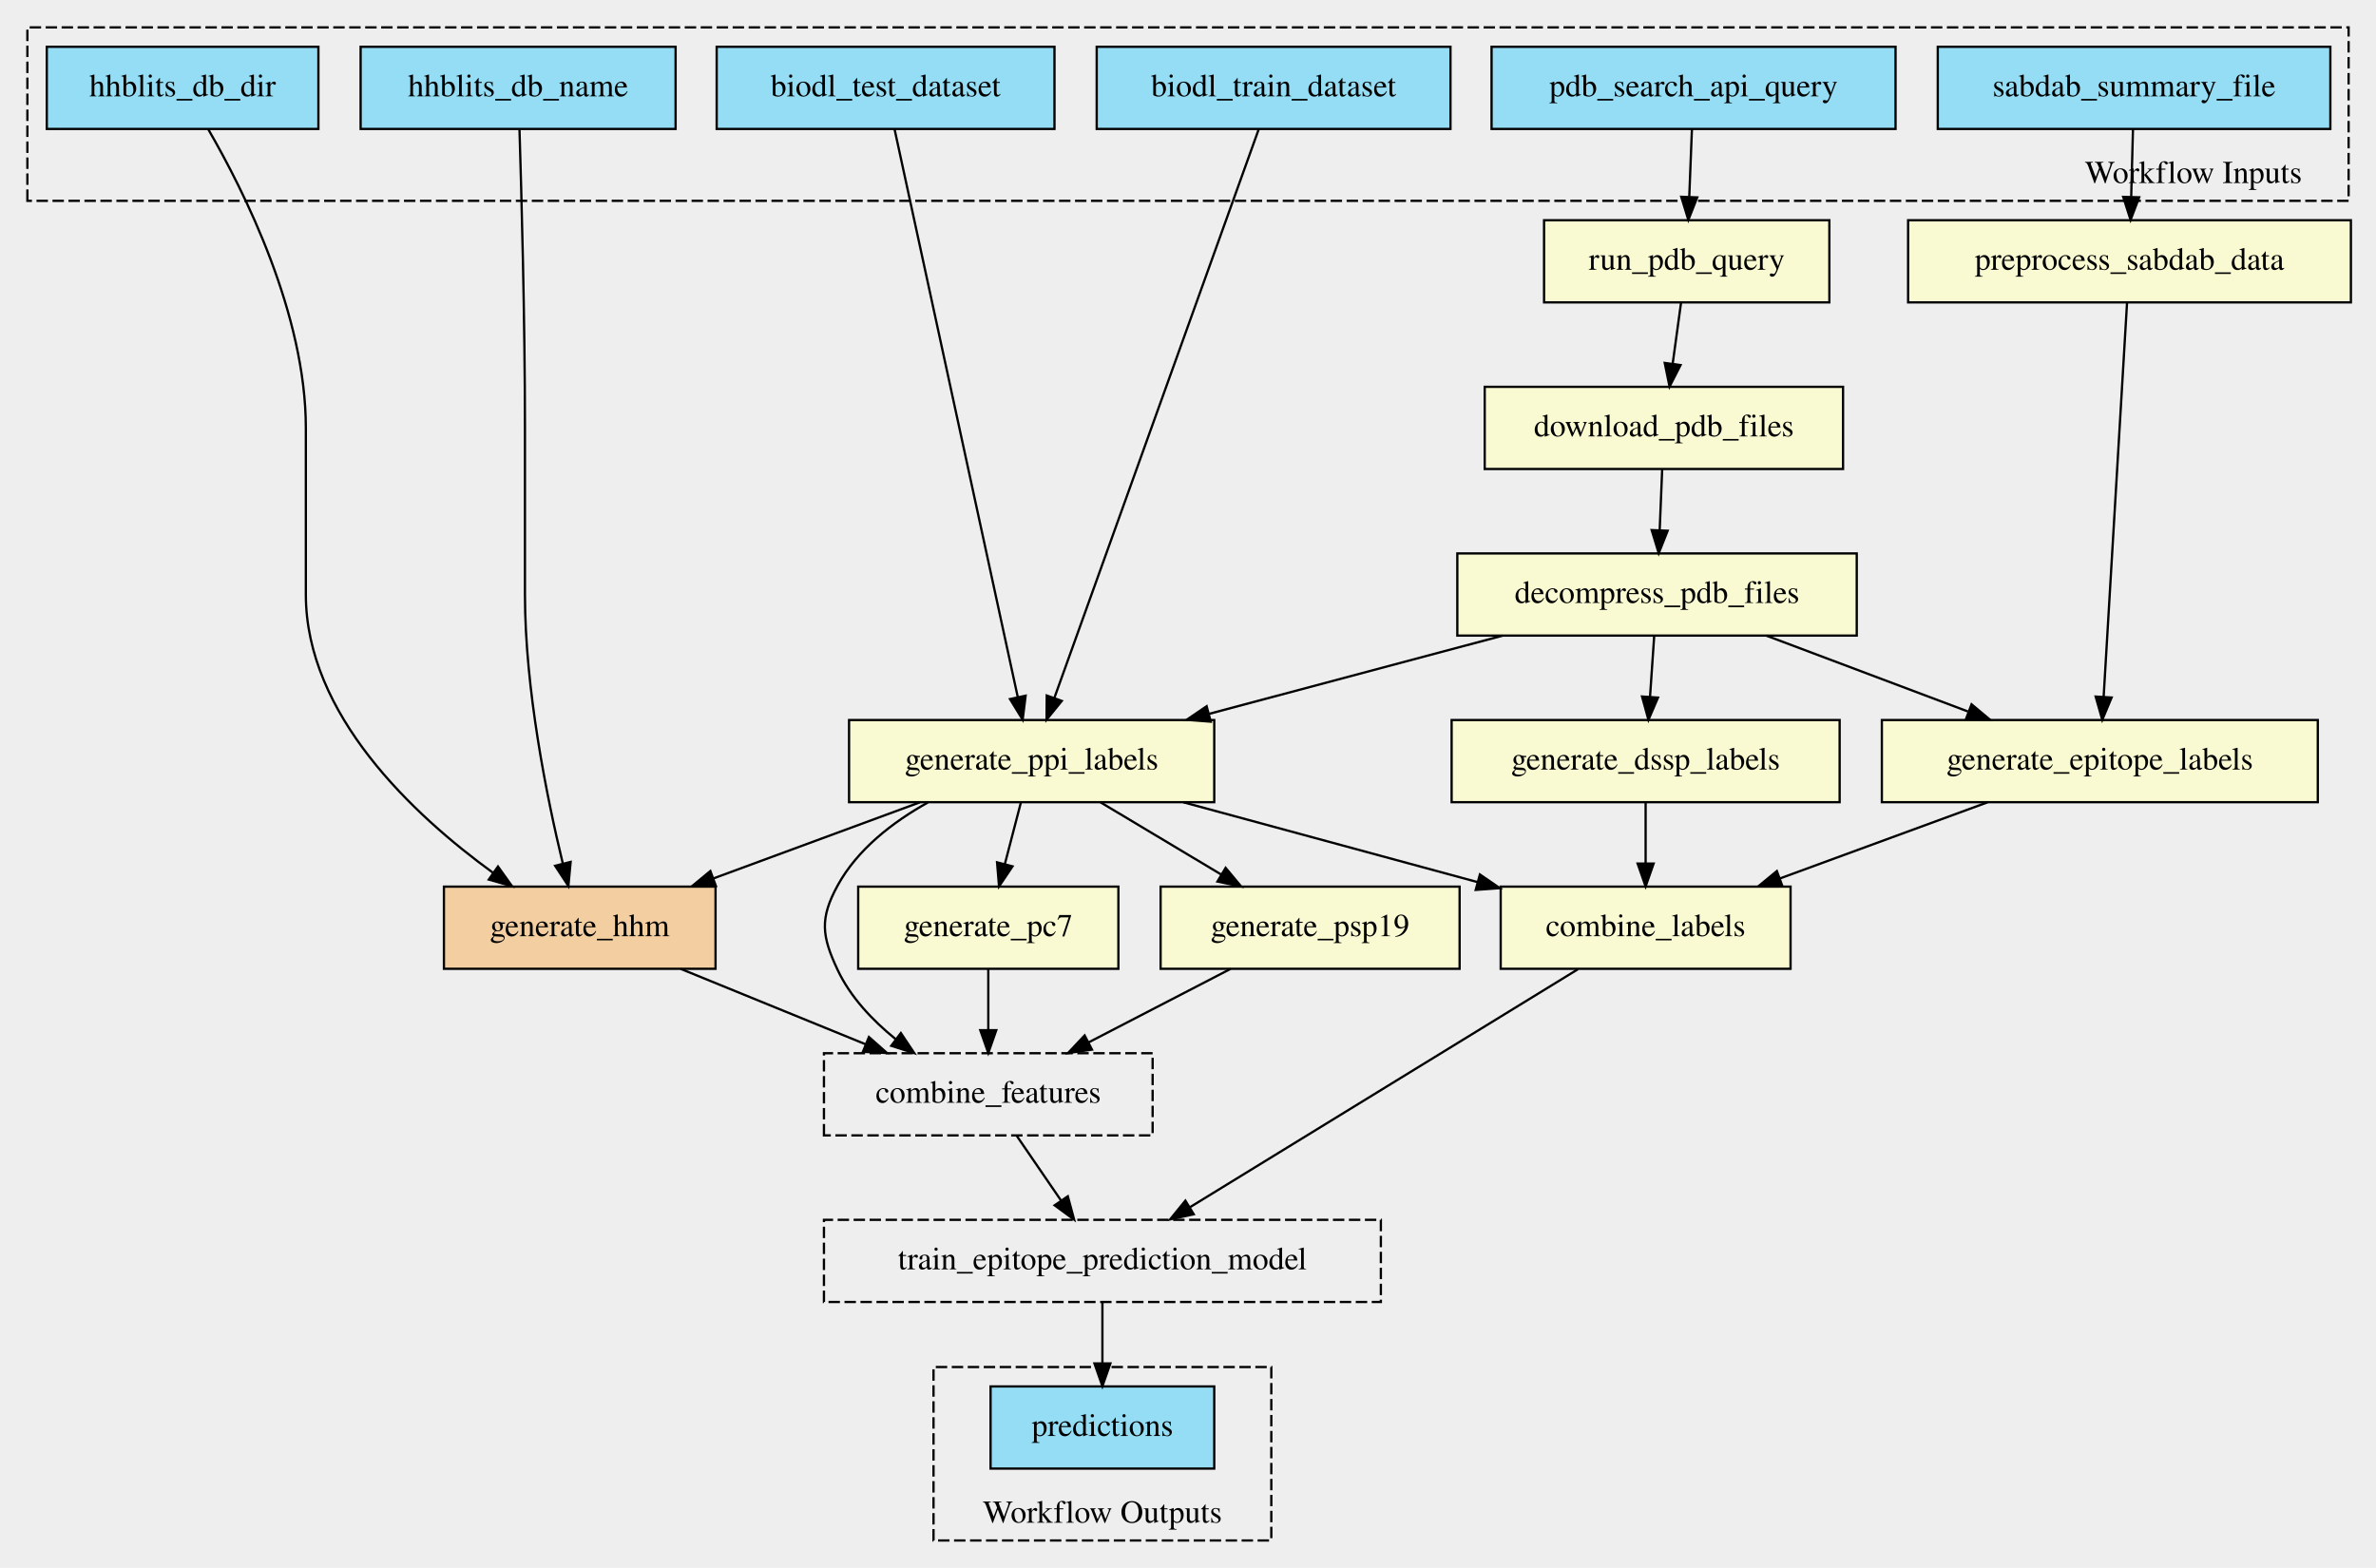
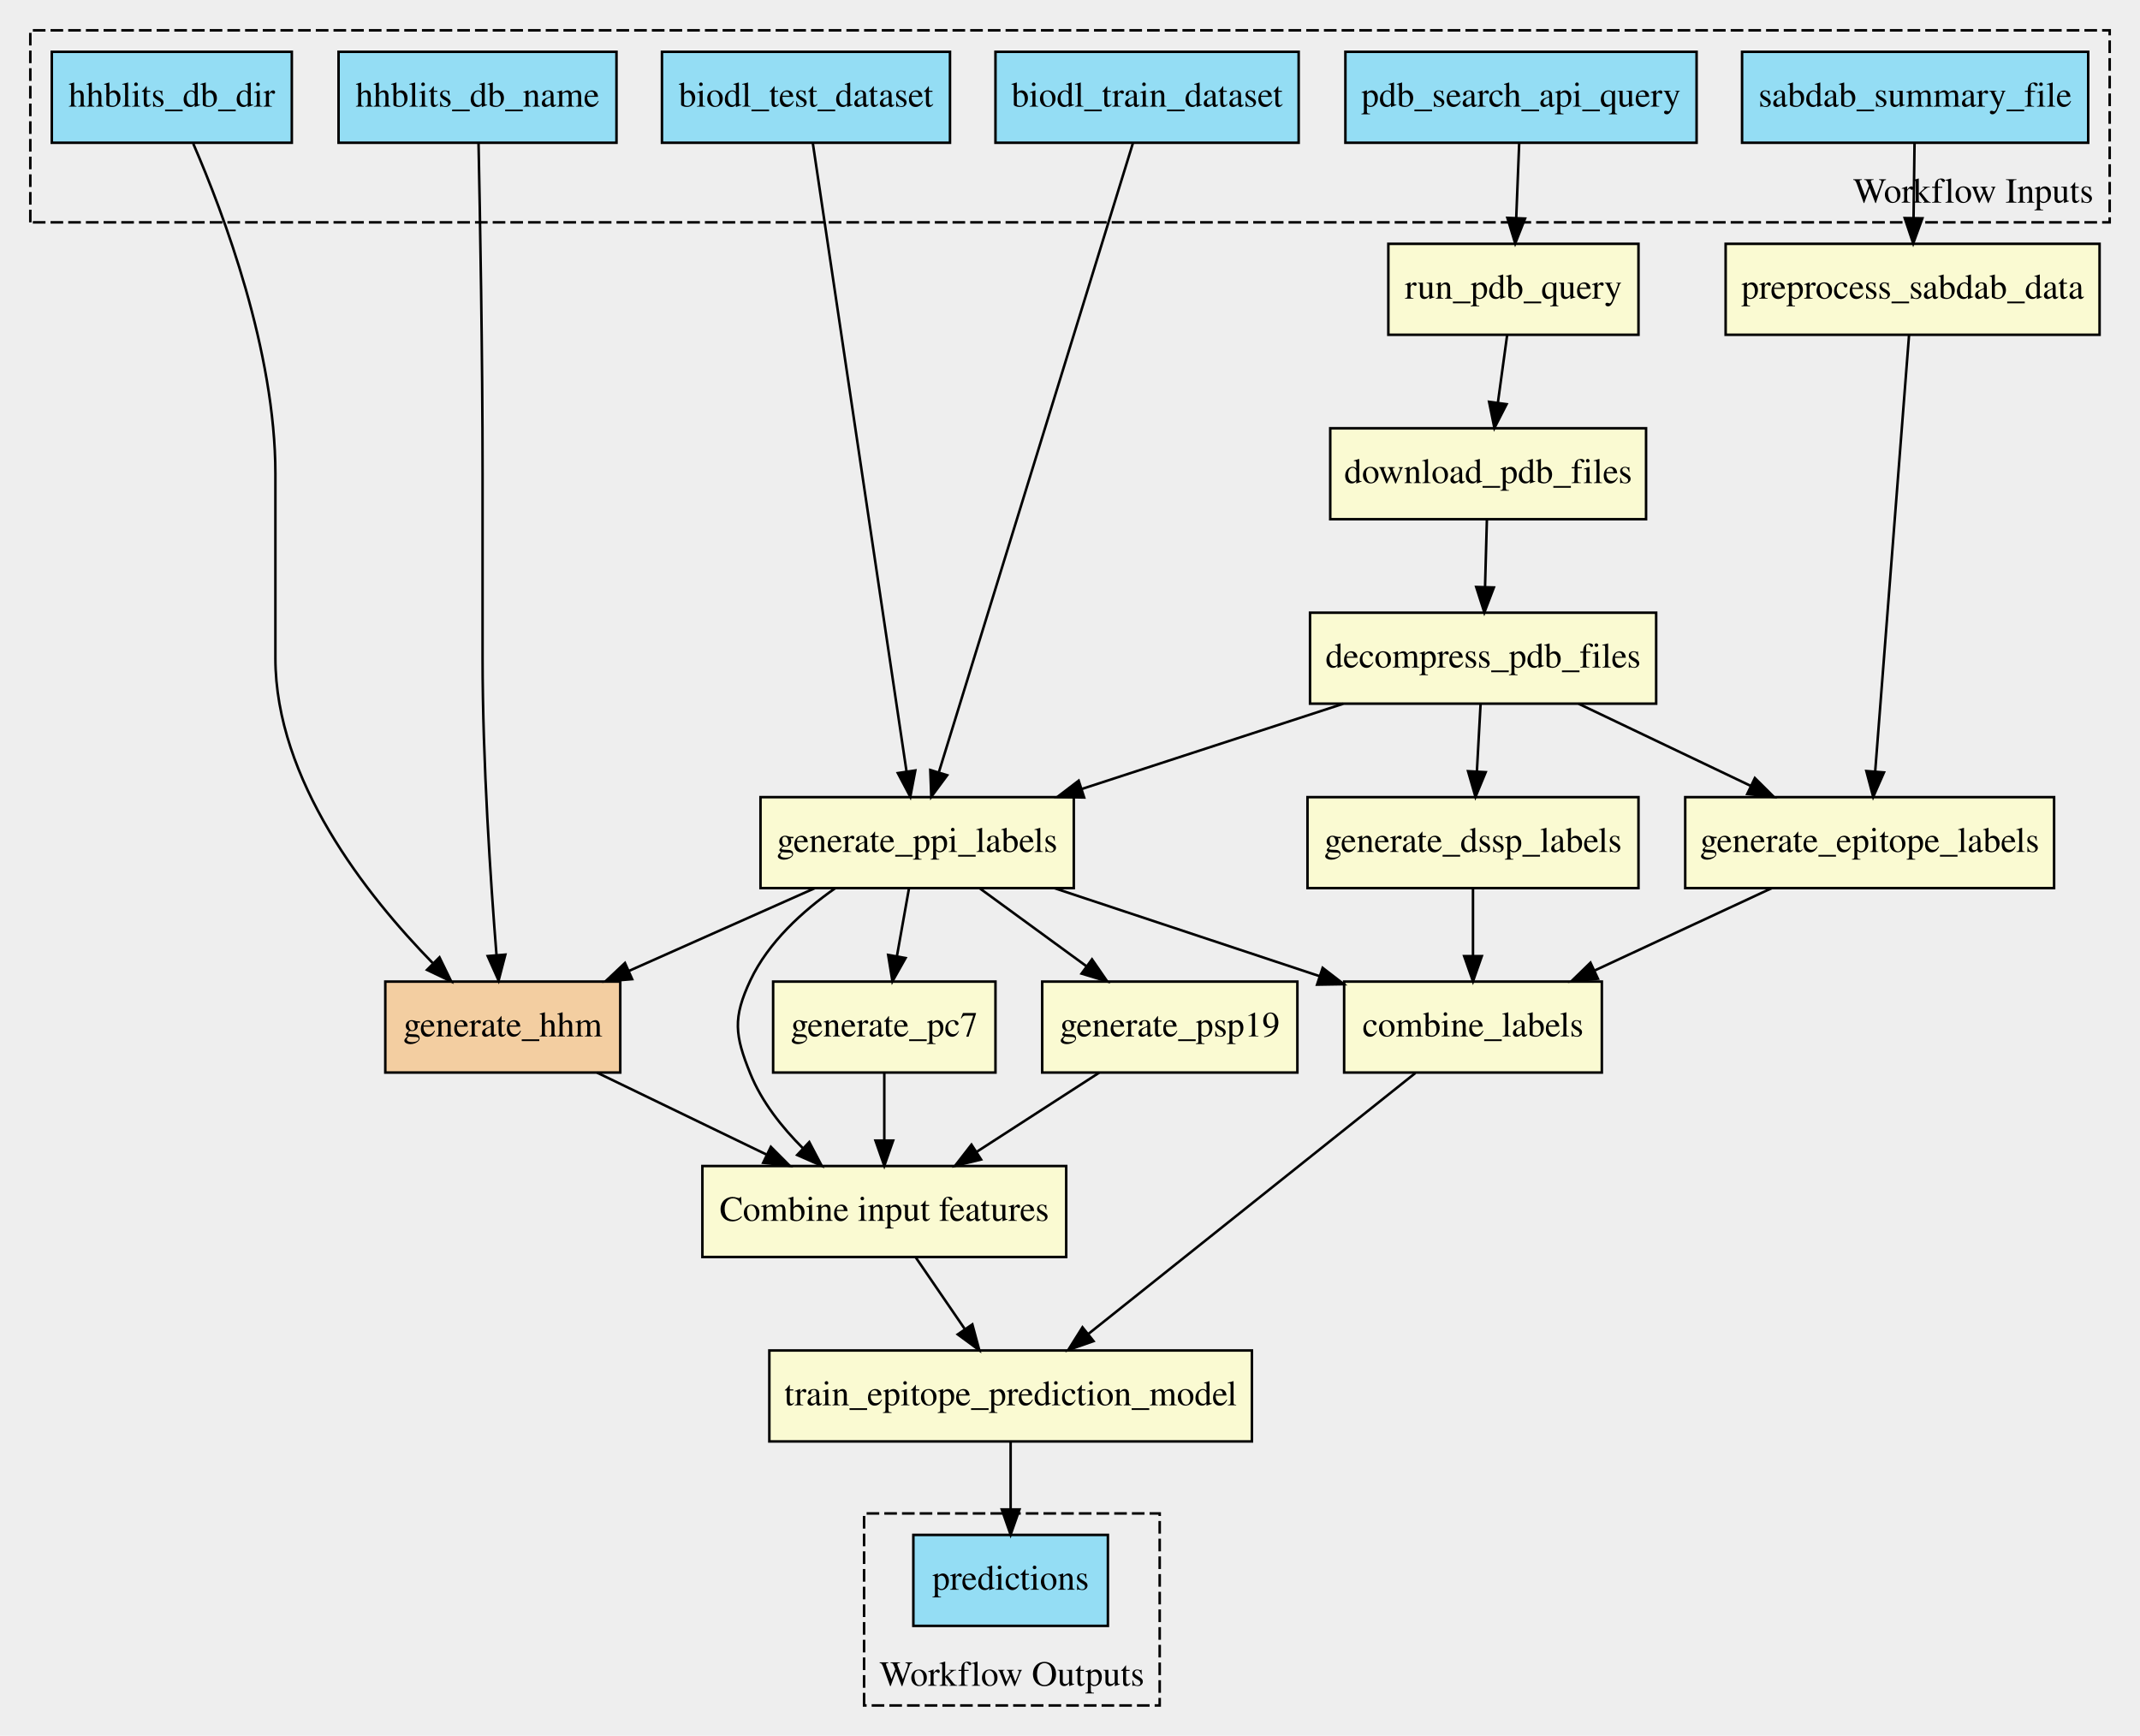
- <svg xmlns="http://www.w3.org/2000/svg" width="1041pt" height="687pt" viewBox="0.00 0.00 1041.00 687.00">
+ <svg xmlns="http://www.w3.org/2000/svg" width="847pt" height="687pt" viewBox="0.00 0.00 847.00 687.00">
  <g id="graph0" class="graph" transform="scale(1 1) rotate(0) translate(4 683)">
-     <polygon fill="#eeeeee" stroke="transparent" points="-4,4 -4,-683 1037,-683 1037,4 -4,4" />
+     <polygon fill="#eeeeee" stroke="transparent" points="-4,4 -4,-683 843,-683 843,4 -4,4" />
    <g id="clust1" class="cluster">
-       <polygon fill="#eeeeee" stroke="#000000" stroke-dasharray="5,2" points="8,-595 8,-671 1025,-671 1025,-595 8,-595" />
-       <text text-anchor="middle" x="957" y="-602.8" font-family="Times,serif" font-size="14.00" fill="#000000">Workflow Inputs</text>
+       <polygon fill="#eeeeee" stroke="#000000" stroke-dasharray="5,2" points="8,-595 8,-671 831,-671 831,-595 8,-595" />
+       <text text-anchor="middle" x="777" y="-602.8" font-family="Times,serif" font-size="14.00" fill="#000000">Workflow Inputs</text>
    </g>
    <g id="clust2" class="cluster">
-       <polygon fill="#eeeeee" stroke="#000000" stroke-dasharray="5,2" points="405,-8 405,-84 553,-84 553,-8 405,-8" />
-       <text text-anchor="middle" x="479" y="-15.8" font-family="Times,serif" font-size="14.00" fill="#000000">Workflow Outputs</text>
+       <polygon fill="#eeeeee" stroke="#000000" stroke-dasharray="5,2" points="338,-8 338,-84 455,-84 455,-8 338,-8" />
+       <text text-anchor="middle" x="396.5" y="-15.8" font-family="Times,serif" font-size="14.00" fill="#000000">Workflow Outputs</text>
    </g>
    <g id="node1" class="node">
-       <polygon fill="#fafad2" stroke="#000000" points="504.5,-258.5 504.5,-294.5 635.5,-294.5 635.5,-258.5 504.5,-258.5" />
-       <text text-anchor="middle" x="570" y="-272.8" font-family="Times,serif" font-size="14.00" fill="#000000">generate_psp19</text>
+       <polygon fill="#fafad2" stroke="#000000" points="408.5,-258.5 408.5,-294.5 509.5,-294.5 509.5,-258.5 408.5,-258.5" />
+       <text text-anchor="middle" x="459" y="-272.8" font-family="Times,serif" font-size="14.00" fill="#000000">generate_psp19</text>
    </g>
    <g id="node2" class="node">
-       <polygon fill="none" stroke="#000000" stroke-dasharray="5,2" points="357,-185.5 357,-221.5 501,-221.5 501,-185.5 357,-185.5" />
-       <text text-anchor="middle" x="429" y="-199.8" font-family="Times,serif" font-size="14.00" fill="#000000">combine_features</text>
+       <polygon fill="#fafad2" stroke="#000000" points="274,-185.5 274,-221.5 418,-221.5 418,-185.5 274,-185.5" />
+       <text text-anchor="middle" x="346" y="-199.8" font-family="Times,serif" font-size="14.00" fill="#000000">Combine input features</text>
    </g>
    <g id="edge1" class="edge">
-       <path fill="none" stroke="#000000" d="M535.146,-258.455C516.335,-248.716 492.928,-236.597 472.885,-226.221" />
-       <polygon fill="#000000" stroke="#000000" points="474.431,-223.08 463.942,-221.59 471.213,-229.296 474.431,-223.08" />
+       <path fill="none" stroke="#000000" d="M431.067,-258.455C416.399,-248.979 398.244,-237.251 382.479,-227.066" />
+       <polygon fill="#000000" stroke="#000000" points="384.302,-224.077 374.003,-221.59 380.503,-229.957 384.302,-224.077" />
    </g>
    <g id="node13" class="node">
-       <polygon fill="none" stroke="#000000" stroke-dasharray="5,2" points="357,-112.5 357,-148.5 601,-148.5 601,-112.5 357,-112.5" />
-       <text text-anchor="middle" x="479" y="-126.8" font-family="Times,serif" font-size="14.00" fill="#000000">train_epitope_prediction_model</text>
+       <polygon fill="#fafad2" stroke="#000000" points="300.5,-112.5 300.5,-148.5 491.5,-148.5 491.5,-112.5 300.5,-112.5" />
+       <text text-anchor="middle" x="396" y="-126.8" font-family="Times,serif" font-size="14.00" fill="#000000">train_epitope_prediction_model</text>
+     </g>
+     <g id="edge17" class="edge">
+       <path fill="none" stroke="#000000" d="M358.36,-185.455C364.249,-176.856 371.409,-166.403 377.896,-156.932" />
+       <polygon fill="#000000" stroke="#000000" points="380.846,-158.819 383.609,-148.59 375.071,-154.863 380.846,-158.819" />
+     </g>
+     <g id="node3" class="node">
+       <polygon fill="#fafad2" stroke="#000000" points="297,-331.5 297,-367.5 421,-367.5 421,-331.5 297,-331.5" />
+       <text text-anchor="middle" x="359" y="-345.8" font-family="Times,serif" font-size="14.00" fill="#000000">generate_ppi_labels</text>
+     </g>
+     <g id="edge16" class="edge">
+       <path fill="none" stroke="#000000" d="M383.719,-331.455C396.46,-322.154 412.172,-310.684 425.941,-300.633" />
+       <polygon fill="#000000" stroke="#000000" points="428.205,-303.313 434.219,-294.59 424.078,-297.66 428.205,-303.313" />
+     </g>
+     <g id="edge2" class="edge">
+       <path fill="none" stroke="#000000" d="M326.578,-331.459C313.613,-322.37 300.093,-310.056 293,-295 285.992,-280.124 286.813,-273.236 293,-258 297.493,-246.934 305.433,-236.882 313.82,-228.509" />
+       <polygon fill="#000000" stroke="#000000" points="316.303,-230.979 321.231,-221.6 311.53,-225.859 316.303,-230.979" />
+     </g>
+     <g id="node4" class="node">
+       <polygon fill="#f3cea1" stroke="#000000" points="148.5,-258.5 148.5,-294.5 241.5,-294.5 241.5,-258.5 148.5,-258.5" />
+       <text text-anchor="middle" x="195" y="-272.8" font-family="Times,serif" font-size="14.00" fill="#000000">generate_hhm</text>
+     </g>
+     <g id="edge13" class="edge">
+       <path fill="none" stroke="#000000" d="M318.461,-331.455C296.186,-321.54 268.373,-309.16 244.787,-298.661" />
+       <polygon fill="#000000" stroke="#000000" points="246.201,-295.459 235.641,-294.59 243.354,-301.854 246.201,-295.459" />
+     </g>
+     <g id="node5" class="node">
+       <polygon fill="#fafad2" stroke="#000000" points="302,-258.5 302,-294.5 390,-294.5 390,-258.5 302,-258.5" />
+       <text text-anchor="middle" x="346" y="-272.8" font-family="Times,serif" font-size="14.00" fill="#000000">generate_pc7</text>
+     </g>
+     <g id="edge14" class="edge">
+       <path fill="none" stroke="#000000" d="M355.786,-331.455C354.349,-323.383 352.62,-313.676 351.019,-304.682" />
+       <polygon fill="#000000" stroke="#000000" points="354.421,-303.822 349.222,-294.59 347.529,-305.049 354.421,-303.822" />
+     </g>
+     <g id="node6" class="node">
+       <polygon fill="#fafad2" stroke="#000000" points="528,-258.5 528,-294.5 630,-294.5 630,-258.5 528,-258.5" />
+       <text text-anchor="middle" x="579" y="-272.8" font-family="Times,serif" font-size="14.00" fill="#000000">combine_labels</text>
+     </g>
+     <g id="edge5" class="edge">
+       <path fill="none" stroke="#000000" d="M413.382,-331.455C445.23,-320.887 485.519,-307.519 518.385,-296.613" />
+       <polygon fill="#000000" stroke="#000000" points="519.497,-299.932 527.886,-293.461 517.292,-293.288 519.497,-299.932" />
+     </g>
+     <g id="edge3" class="edge">
+       <path fill="none" stroke="#000000" d="M232.326,-258.455C252.562,-248.672 277.764,-236.488 299.292,-226.081" />
+       <polygon fill="#000000" stroke="#000000" points="301.101,-229.094 308.58,-221.59 298.054,-222.792 301.101,-229.094" />
+     </g>
+     <g id="edge4" class="edge">
+       <path fill="none" stroke="#000000" d="M346,-258.455C346,-250.383 346,-240.676 346,-231.682" />
+       <polygon fill="#000000" stroke="#000000" points="349.5,-231.59 346,-221.59 342.5,-231.59 349.5,-231.59" />
    </g>
    <g id="edge18" class="edge">
-       <path fill="none" stroke="#000000" d="M441.36,-185.455C447.249,-176.856 454.409,-166.403 460.896,-156.932" />
-       <polygon fill="#000000" stroke="#000000" points="463.846,-158.819 466.609,-148.59 458.071,-154.863 463.846,-158.819" />
-     </g>
-     <g id="node3" class="node">
-       <polygon fill="#fafad2" stroke="#000000" points="368,-331.5 368,-367.5 528,-367.5 528,-331.5 368,-331.5" />
-       <text text-anchor="middle" x="448" y="-345.8" font-family="Times,serif" font-size="14.00" fill="#000000">generate_ppi_labels</text>
-     </g>
-     <g id="edge16" class="edge">
-       <path fill="none" stroke="#000000" d="M478.157,-331.455C494.141,-321.891 513.958,-310.033 531.088,-299.783" />
-       <polygon fill="#000000" stroke="#000000" points="532.983,-302.728 539.767,-294.59 529.389,-296.722 532.983,-302.728" />
-     </g>
-     <g id="edge2" class="edge">
-       <path fill="none" stroke="#000000" d="M402.489,-331.345C387.113,-322.759 371.661,-310.842 363,-295 355.111,-280.571 355.992,-272.876 363,-258 368.597,-246.12 378.195,-235.947 388.365,-227.719" />
-       <polygon fill="#000000" stroke="#000000" points="390.69,-230.35 396.578,-221.541 386.482,-224.755 390.69,-230.35" />
-     </g>
-     <g id="node4" class="node">
-       <polygon fill="#fafad2" stroke="#000000" points="372,-258.5 372,-294.5 486,-294.5 486,-258.5 372,-258.5" />
-       <text text-anchor="middle" x="429" y="-272.8" font-family="Times,serif" font-size="14.00" fill="#000000">generate_pc7</text>
-     </g>
-     <g id="edge14" class="edge">
-       <path fill="none" stroke="#000000" d="M443.303,-331.455C441.18,-323.295 438.621,-313.465 436.259,-304.389" />
-       <polygon fill="#000000" stroke="#000000" points="439.615,-303.386 433.708,-294.59 432.84,-305.15 439.615,-303.386" />
-     </g>
-     <g id="node5" class="node">
-       <polygon fill="#f3cea1" stroke="#000000" points="190.5,-258.5 190.5,-294.5 309.5,-294.5 309.5,-258.5 190.5,-258.5" />
-       <text text-anchor="middle" x="250" y="-272.8" font-family="Times,serif" font-size="14.00" fill="#000000">generate_hhm</text>
-     </g>
-     <g id="edge13" class="edge">
-       <path fill="none" stroke="#000000" d="M399.056,-331.455C371.688,-321.365 337.394,-308.721 308.602,-298.106" />
-       <polygon fill="#000000" stroke="#000000" points="309.66,-294.766 299.067,-294.59 307.239,-301.334 309.66,-294.766" />
-     </g>
-     <g id="node6" class="node">
-       <polygon fill="#fafad2" stroke="#000000" points="653.5,-258.5 653.5,-294.5 780.5,-294.5 780.5,-258.5 653.5,-258.5" />
-       <text text-anchor="middle" x="717" y="-272.8" font-family="Times,serif" font-size="14.00" fill="#000000">combine_labels</text>
-     </g>
-     <g id="edge5" class="edge">
-       <path fill="none" stroke="#000000" d="M514.494,-331.455C553.59,-320.846 603.087,-307.413 643.36,-296.484" />
-       <polygon fill="#000000" stroke="#000000" points="644.389,-299.832 653.123,-293.835 642.555,-293.076 644.389,-299.832" />
-     </g>
-     <g id="edge3" class="edge">
-       <path fill="none" stroke="#000000" d="M429,-258.455C429,-250.383 429,-240.676 429,-231.682" />
-       <polygon fill="#000000" stroke="#000000" points="432.5,-231.59 429,-221.59 425.5,-231.59 432.5,-231.59" />
-     </g>
-     <g id="edge4" class="edge">
-       <path fill="none" stroke="#000000" d="M294.247,-258.455C318.774,-248.452 349.454,-235.941 375.341,-225.383" />
-       <polygon fill="#000000" stroke="#000000" points="376.704,-228.607 384.641,-221.59 374.06,-222.126 376.704,-228.607" />
-     </g>
-     <g id="edge17" class="edge">
-       <path fill="none" stroke="#000000" d="M687.338,-258.304C644.376,-231.949 564.801,-183.134 517.405,-154.06" />
-       <polygon fill="#000000" stroke="#000000" points="519.015,-150.941 508.661,-148.695 515.355,-156.908 519.015,-150.941" />
+       <path fill="none" stroke="#000000" d="M556.193,-258.304C523.502,-232.223 463.242,-184.147 426.675,-154.972" />
+       <polygon fill="#000000" stroke="#000000" points="428.806,-152.196 418.806,-148.695 424.441,-157.668 428.806,-152.196" />
    </g>
    <g id="node7" class="node">
-       <polygon fill="#fafad2" stroke="#000000" points="632,-331.5 632,-367.5 802,-367.5 802,-331.5 632,-331.5" />
-       <text text-anchor="middle" x="717" y="-345.8" font-family="Times,serif" font-size="14.00" fill="#000000">generate_dssp_labels</text>
+       <polygon fill="#fafad2" stroke="#000000" points="663,-331.5 663,-367.5 809,-367.5 809,-331.5 663,-331.5" />
+       <text text-anchor="middle" x="736" y="-345.8" font-family="Times,serif" font-size="14.00" fill="#000000">generate_epitope_labels</text>
    </g>
    <g id="edge6" class="edge">
-       <path fill="none" stroke="#000000" d="M717,-331.455C717,-323.383 717,-313.676 717,-304.682" />
-       <polygon fill="#000000" stroke="#000000" points="720.5,-304.59 717,-294.59 713.5,-304.59 720.5,-304.59" />
+       <path fill="none" stroke="#000000" d="M697.191,-331.455C676.056,-321.628 649.712,-309.379 627.263,-298.941" />
+       <polygon fill="#000000" stroke="#000000" points="628.45,-295.633 617.907,-294.59 625.499,-301.98 628.45,-295.633" />
    </g>
    <g id="node8" class="node">
-       <polygon fill="#fafad2" stroke="#000000" points="820.5,-331.5 820.5,-367.5 1011.5,-367.5 1011.5,-331.5 820.5,-331.5" />
-       <text text-anchor="middle" x="916" y="-345.8" font-family="Times,serif" font-size="14.00" fill="#000000">generate_epitope_labels</text>
+       <polygon fill="#fafad2" stroke="#000000" points="513.5,-331.5 513.5,-367.5 644.5,-367.5 644.5,-331.5 513.5,-331.5" />
+       <text text-anchor="middle" x="579" y="-345.8" font-family="Times,serif" font-size="14.00" fill="#000000">generate_dssp_labels</text>
    </g>
    <g id="edge7" class="edge">
-       <path fill="none" stroke="#000000" d="M866.809,-331.455C839.303,-321.365 804.835,-308.721 775.898,-298.106" />
-       <polygon fill="#000000" stroke="#000000" points="776.909,-294.748 766.315,-294.59 774.498,-301.32 776.909,-294.748" />
+       <path fill="none" stroke="#000000" d="M579,-331.455C579,-323.383 579,-313.676 579,-304.682" />
+       <polygon fill="#000000" stroke="#000000" points="582.5,-304.59 579,-294.59 575.5,-304.59 582.5,-304.59" />
    </g>
    <g id="node9" class="node">
-       <polygon fill="#fafad2" stroke="#000000" points="646.5,-477.5 646.5,-513.5 803.5,-513.5 803.5,-477.5 646.5,-477.5" />
-       <text text-anchor="middle" x="725" y="-491.8" font-family="Times,serif" font-size="14.00" fill="#000000">download_pdb_files</text>
+       <polygon fill="#fafad2" stroke="#000000" points="522.5,-477.5 522.5,-513.5 647.5,-513.5 647.5,-477.5 522.5,-477.5" />
+       <text text-anchor="middle" x="585" y="-491.8" font-family="Times,serif" font-size="14.00" fill="#000000">download_pdb_files</text>
    </g>
    <g id="node10" class="node">
-       <polygon fill="#fafad2" stroke="#000000" points="634.5,-404.5 634.5,-440.5 809.5,-440.5 809.5,-404.5 634.5,-404.5" />
-       <text text-anchor="middle" x="722" y="-418.8" font-family="Times,serif" font-size="14.00" fill="#000000">decompress_pdb_files</text>
+       <polygon fill="#fafad2" stroke="#000000" points="514.5,-404.5 514.5,-440.5 651.5,-440.5 651.5,-404.5 514.5,-404.5" />
+       <text text-anchor="middle" x="583" y="-418.8" font-family="Times,serif" font-size="14.00" fill="#000000">decompress_pdb_files</text>
    </g>
    <g id="edge8" class="edge">
-       <path fill="none" stroke="#000000" d="M724.258,-477.455C723.927,-469.383 723.528,-459.676 723.158,-450.682" />
-       <polygon fill="#000000" stroke="#000000" points="726.651,-450.438 722.743,-440.59 719.657,-450.726 726.651,-450.438" />
+       <path fill="none" stroke="#000000" d="M584.506,-477.455C584.284,-469.383 584.019,-459.676 583.772,-450.682" />
+       <polygon fill="#000000" stroke="#000000" points="587.268,-450.491 583.496,-440.59 580.271,-450.683 587.268,-450.491" />
    </g>
    <g id="edge15" class="edge">
-       <path fill="none" stroke="#000000" d="M654.27,-404.455C615.326,-394.08 566.249,-381.004 525.737,-370.211" />
-       <polygon fill="#000000" stroke="#000000" points="526.465,-366.783 515.901,-367.59 524.663,-373.547 526.465,-366.783" />
+       <path fill="none" stroke="#000000" d="M527.629,-404.455C496.263,-394.233 456.856,-381.391 424.026,-370.692" />
+       <polygon fill="#000000" stroke="#000000" points="425.103,-367.361 414.51,-367.59 422.933,-374.017 425.103,-367.361" />
+     </g>
+     <g id="edge11" class="edge">
+       <path fill="none" stroke="#000000" d="M620.82,-404.455C641.417,-394.628 667.089,-382.379 688.967,-371.941" />
+       <polygon fill="#000000" stroke="#000000" points="690.566,-375.055 698.085,-367.59 687.552,-368.738 690.566,-375.055" />
    </g>
    <g id="edge10" class="edge">
-       <path fill="none" stroke="#000000" d="M720.764,-404.455C720.211,-396.383 719.546,-386.676 718.93,-377.682" />
-       <polygon fill="#000000" stroke="#000000" points="722.414,-377.328 718.239,-367.59 715.431,-377.806 722.414,-377.328" />
+       <path fill="none" stroke="#000000" d="M582.011,-404.455C581.569,-396.383 581.037,-386.676 580.544,-377.682" />
+       <polygon fill="#000000" stroke="#000000" points="584.033,-377.384 579.991,-367.59 577.044,-377.767 584.033,-377.384" />
+     </g>
+     <g id="node11" class="node">
+       <polygon fill="#fafad2" stroke="#000000" points="545.5,-550.5 545.5,-586.5 644.5,-586.5 644.5,-550.5 545.5,-550.5" />
+       <text text-anchor="middle" x="595" y="-564.8" font-family="Times,serif" font-size="14.00" fill="#000000">run_pdb_query</text>
+     </g>
+     <g id="edge9" class="edge">
+       <path fill="none" stroke="#000000" d="M592.528,-550.455C591.422,-542.383 590.093,-532.676 588.861,-523.682" />
+       <polygon fill="#000000" stroke="#000000" points="592.303,-523.023 587.478,-513.59 585.368,-523.973 592.303,-523.023" />
+     </g>
+     <g id="node12" class="node">
+       <polygon fill="#fafad2" stroke="#000000" points="679,-550.5 679,-586.5 827,-586.5 827,-550.5 679,-550.5" />
+       <text text-anchor="middle" x="753" y="-564.8" font-family="Times,serif" font-size="14.00" fill="#000000">preprocess_sabdab_data</text>
    </g>
    <g id="edge12" class="edge">
-       <path fill="none" stroke="#000000" d="M769.955,-404.455C796.654,-394.409 830.08,-381.831 858.213,-371.245" />
-       <polygon fill="#000000" stroke="#000000" points="859.798,-374.388 867.924,-367.59 857.332,-367.837 859.798,-374.388" />
-     </g>
-     <g id="node11" class="node">
-       <polygon fill="#fafad2" stroke="#000000" points="672.5,-550.5 672.5,-586.5 797.5,-586.5 797.5,-550.5 672.5,-550.5" />
-       <text text-anchor="middle" x="735" y="-564.8" font-family="Times,serif" font-size="14.00" fill="#000000">run_pdb_query</text>
-     </g>
-     <g id="edge9" class="edge">
-       <path fill="none" stroke="#000000" d="M732.528,-550.455C731.422,-542.383 730.093,-532.676 728.861,-523.682" />
-       <polygon fill="#000000" stroke="#000000" points="732.303,-523.023 727.478,-513.59 725.368,-523.973 732.303,-523.023" />
-     </g>
-     <g id="node12" class="node">
-       <polygon fill="#fafad2" stroke="#000000" points="832,-550.5 832,-586.5 1026,-586.5 1026,-550.5 832,-550.5" />
-       <text text-anchor="middle" x="929" y="-564.8" font-family="Times,serif" font-size="14.00" fill="#000000">preprocess_sabdab_data</text>
-     </g>
-     <g id="edge11" class="edge">
-       <path fill="none" stroke="#000000" d="M927.914,-550.205C925.643,-511.946 920.379,-423.262 917.672,-377.674" />
-       <polygon fill="#000000" stroke="#000000" points="921.16,-377.364 917.074,-367.589 914.173,-377.779 921.16,-377.364" />
+       <path fill="none" stroke="#000000" d="M751.58,-550.205C748.61,-511.946 741.726,-423.262 738.187,-377.674" />
+       <polygon fill="#000000" stroke="#000000" points="741.668,-377.288 737.404,-367.589 734.689,-377.83 741.668,-377.288" />
    </g>
    <g id="node20" class="node">
-       <polygon fill="#94ddf4" stroke="#000000" points="430,-39.5 430,-75.5 528,-75.5 528,-39.5 430,-39.5" />
-       <text text-anchor="middle" x="479" y="-53.8" font-family="Times,serif" font-size="14.00" fill="#000000">predictions</text>
+       <polygon fill="#94ddf4" stroke="#000000" points="357.5,-39.5 357.5,-75.5 434.5,-75.5 434.5,-39.5 357.5,-39.5" />
+       <text text-anchor="middle" x="396" y="-53.8" font-family="Times,serif" font-size="14.00" fill="#000000">predictions</text>
    </g>
    <g id="edge25" class="edge">
-       <path fill="none" stroke="#000000" d="M479,-112.455C479,-104.383 479,-94.676 479,-85.682" />
-       <polygon fill="#000000" stroke="#000000" points="482.5,-85.59 479,-75.59 475.5,-85.59 482.5,-85.59" />
+       <path fill="none" stroke="#000000" d="M396,-112.455C396,-104.383 396,-94.676 396,-85.682" />
+       <polygon fill="#000000" stroke="#000000" points="399.5,-85.59 396,-75.59 392.5,-85.59 399.5,-85.59" />
    </g>
    <g id="node14" class="node">
-       <polygon fill="#94ddf4" stroke="#000000" points="16.5,-626.5 16.5,-662.5 135.5,-662.5 135.5,-626.5 16.5,-626.5" />
-       <text text-anchor="middle" x="76" y="-640.8" font-family="Times,serif" font-size="14.00" fill="#000000">hhblits_db_dir</text>
+       <polygon fill="#94ddf4" stroke="#000000" points="16.5,-626.5 16.5,-662.5 111.5,-662.5 111.5,-626.5 16.5,-626.5" />
+       <text text-anchor="middle" x="64" y="-640.8" font-family="Times,serif" font-size="14.00" fill="#000000">hhblits_db_dir</text>
    </g>
    <g id="edge19" class="edge">
-       <path fill="none" stroke="#000000" d="M87.189,-626.451C103.006,-599.164 130,-545.301 130,-495.5 130,-495.5 130,-495.5 130,-422.5 130,-369.951 176.969,-326.009 212.137,-300.472" />
-       <polygon fill="#000000" stroke="#000000" points="214.181,-303.313 220.337,-294.69 210.147,-297.592 214.181,-303.313" />
+       <path fill="none" stroke="#000000" d="M72.495,-626.131C84.504,-598.438 105,-544.061 105,-495.5 105,-495.5 105,-495.5 105,-422.5 105,-374.325 140.947,-328.729 167.405,-301.693" />
+       <polygon fill="#000000" stroke="#000000" points="169.946,-304.101 174.578,-294.573 165.015,-299.133 169.946,-304.101" />
    </g>
    <g id="node15" class="node">
-       <polygon fill="#94ddf4" stroke="#000000" points="154,-626.5 154,-662.5 292,-662.5 292,-626.5 154,-626.5" />
-       <text text-anchor="middle" x="223" y="-640.8" font-family="Times,serif" font-size="14.00" fill="#000000">hhblits_db_name</text>
+       <polygon fill="#94ddf4" stroke="#000000" points="130,-626.5 130,-662.5 240,-662.5 240,-626.5 130,-626.5" />
+       <text text-anchor="middle" x="185" y="-640.8" font-family="Times,serif" font-size="14.00" fill="#000000">hhblits_db_name</text>
    </g>
    <g id="edge20" class="edge">
-       <path fill="none" stroke="#000000" d="M223.607,-626.152C224.484,-598.033 226,-542.589 226,-495.5 226,-495.5 226,-495.5 226,-422.5 226,-381.091 235.517,-333.94 242.565,-304.699" />
-       <polygon fill="#000000" stroke="#000000" points="246.014,-305.328 245.027,-294.779 239.221,-303.641 246.014,-305.328" />
+       <path fill="none" stroke="#000000" d="M185.405,-626.15C185.989,-598.03 187,-542.584 187,-495.5 187,-495.5 187,-495.5 187,-422.5 187,-381.578 190.172,-334.301 192.522,-304.899" />
+       <polygon fill="#000000" stroke="#000000" points="196.011,-305.174 193.342,-294.92 189.034,-304.6 196.011,-305.174" />
    </g>
    <g id="node16" class="node">
-       <polygon fill="#94ddf4" stroke="#000000" points="310,-626.5 310,-662.5 458,-662.5 458,-626.5 310,-626.5" />
-       <text text-anchor="middle" x="384" y="-640.8" font-family="Times,serif" font-size="14.00" fill="#000000">biodl_test_dataset</text>
+       <polygon fill="#94ddf4" stroke="#000000" points="258,-626.5 258,-662.5 372,-662.5 372,-626.5 258,-626.5" />
+       <text text-anchor="middle" x="315" y="-640.8" font-family="Times,serif" font-size="14.00" fill="#000000">biodl_test_dataset</text>
    </g>
    <g id="edge21" class="edge">
-       <path fill="none" stroke="#000000" d="M387.907,-626.49C398.686,-576.808 428.9,-437.538 441.913,-377.558" />
-       <polygon fill="#000000" stroke="#000000" points="445.363,-378.163 444.063,-367.649 438.522,-376.679 445.363,-378.163" />
+       <path fill="none" stroke="#000000" d="M317.686,-626.49C325.096,-576.808 345.869,-437.538 354.815,-377.558" />
+       <polygon fill="#000000" stroke="#000000" points="358.279,-378.056 356.293,-367.649 351.356,-377.023 358.279,-378.056" />
    </g>
    <g id="node17" class="node">
-       <polygon fill="#94ddf4" stroke="#000000" points="476.5,-626.5 476.5,-662.5 631.5,-662.5 631.5,-626.5 476.5,-626.5" />
-       <text text-anchor="middle" x="554" y="-640.8" font-family="Times,serif" font-size="14.00" fill="#000000">biodl_train_dataset</text>
+       <polygon fill="#94ddf4" stroke="#000000" points="390,-626.5 390,-662.5 510,-662.5 510,-626.5 390,-626.5" />
+       <text text-anchor="middle" x="450" y="-640.8" font-family="Times,serif" font-size="14.00" fill="#000000">biodl_train_dataset</text>
    </g>
    <g id="edge22" class="edge">
-       <path fill="none" stroke="#000000" d="M547.529,-626.49C529.64,-576.706 479.426,-436.961 457.949,-377.187" />
-       <polygon fill="#000000" stroke="#000000" points="461.197,-375.876 454.521,-367.649 454.609,-378.243 461.197,-375.876" />
+       <path fill="none" stroke="#000000" d="M444.445,-626.49C429.119,-576.808 386.157,-437.538 367.655,-377.558" />
+       <polygon fill="#000000" stroke="#000000" points="370.891,-376.173 364.598,-367.649 364.202,-378.236 370.891,-376.173" />
    </g>
    <g id="node18" class="node">
-       <polygon fill="#94ddf4" stroke="#000000" points="845,-626.5 845,-662.5 1017,-662.5 1017,-626.5 845,-626.5" />
-       <text text-anchor="middle" x="931" y="-640.8" font-family="Times,serif" font-size="14.00" fill="#000000">sabdab_summary_file</text>
+       <polygon fill="#94ddf4" stroke="#000000" points="685.5,-626.5 685.5,-662.5 822.5,-662.5 822.5,-626.5 685.5,-626.5" />
+       <text text-anchor="middle" x="754" y="-640.8" font-family="Times,serif" font-size="14.00" fill="#000000">sabdab_summary_file</text>
    </g>
    <g id="edge23" class="edge">
-       <path fill="none" stroke="#000000" d="M930.526,-626.489C930.294,-617.657 930.008,-606.81 929.747,-596.896" />
-       <polygon fill="#000000" stroke="#000000" points="933.24,-596.549 929.477,-586.645 926.242,-596.734 933.24,-596.549" />
+       <path fill="none" stroke="#000000" d="M753.763,-626.489C753.647,-617.657 753.504,-606.81 753.374,-596.896" />
+       <polygon fill="#000000" stroke="#000000" points="756.87,-596.598 753.239,-586.645 749.871,-596.69 756.87,-596.598" />
    </g>
    <g id="node19" class="node">
-       <polygon fill="#94ddf4" stroke="#000000" points="649.5,-626.5 649.5,-662.5 826.5,-662.5 826.5,-626.5 649.5,-626.5" />
-       <text text-anchor="middle" x="738" y="-640.8" font-family="Times,serif" font-size="14.00" fill="#000000">pdb_search_api_query</text>
+       <polygon fill="#94ddf4" stroke="#000000" points="528.5,-626.5 528.5,-662.5 667.5,-662.5 667.5,-626.5 528.5,-626.5" />
+       <text text-anchor="middle" x="598" y="-640.8" font-family="Times,serif" font-size="14.00" fill="#000000">pdb_search_api_query</text>
    </g>
    <g id="edge24" class="edge">
-       <path fill="none" stroke="#000000" d="M737.289,-626.489C736.94,-617.657 736.512,-606.81 736.121,-596.896" />
-       <polygon fill="#000000" stroke="#000000" points="739.608,-596.499 735.716,-586.645 732.614,-596.775 739.608,-596.499" />
+       <path fill="none" stroke="#000000" d="M597.289,-626.489C596.94,-617.657 596.512,-606.81 596.121,-596.896" />
+       <polygon fill="#000000" stroke="#000000" points="599.608,-596.499 595.716,-586.645 592.614,-596.775 599.608,-596.499" />
    </g>
  </g>
</svg>
